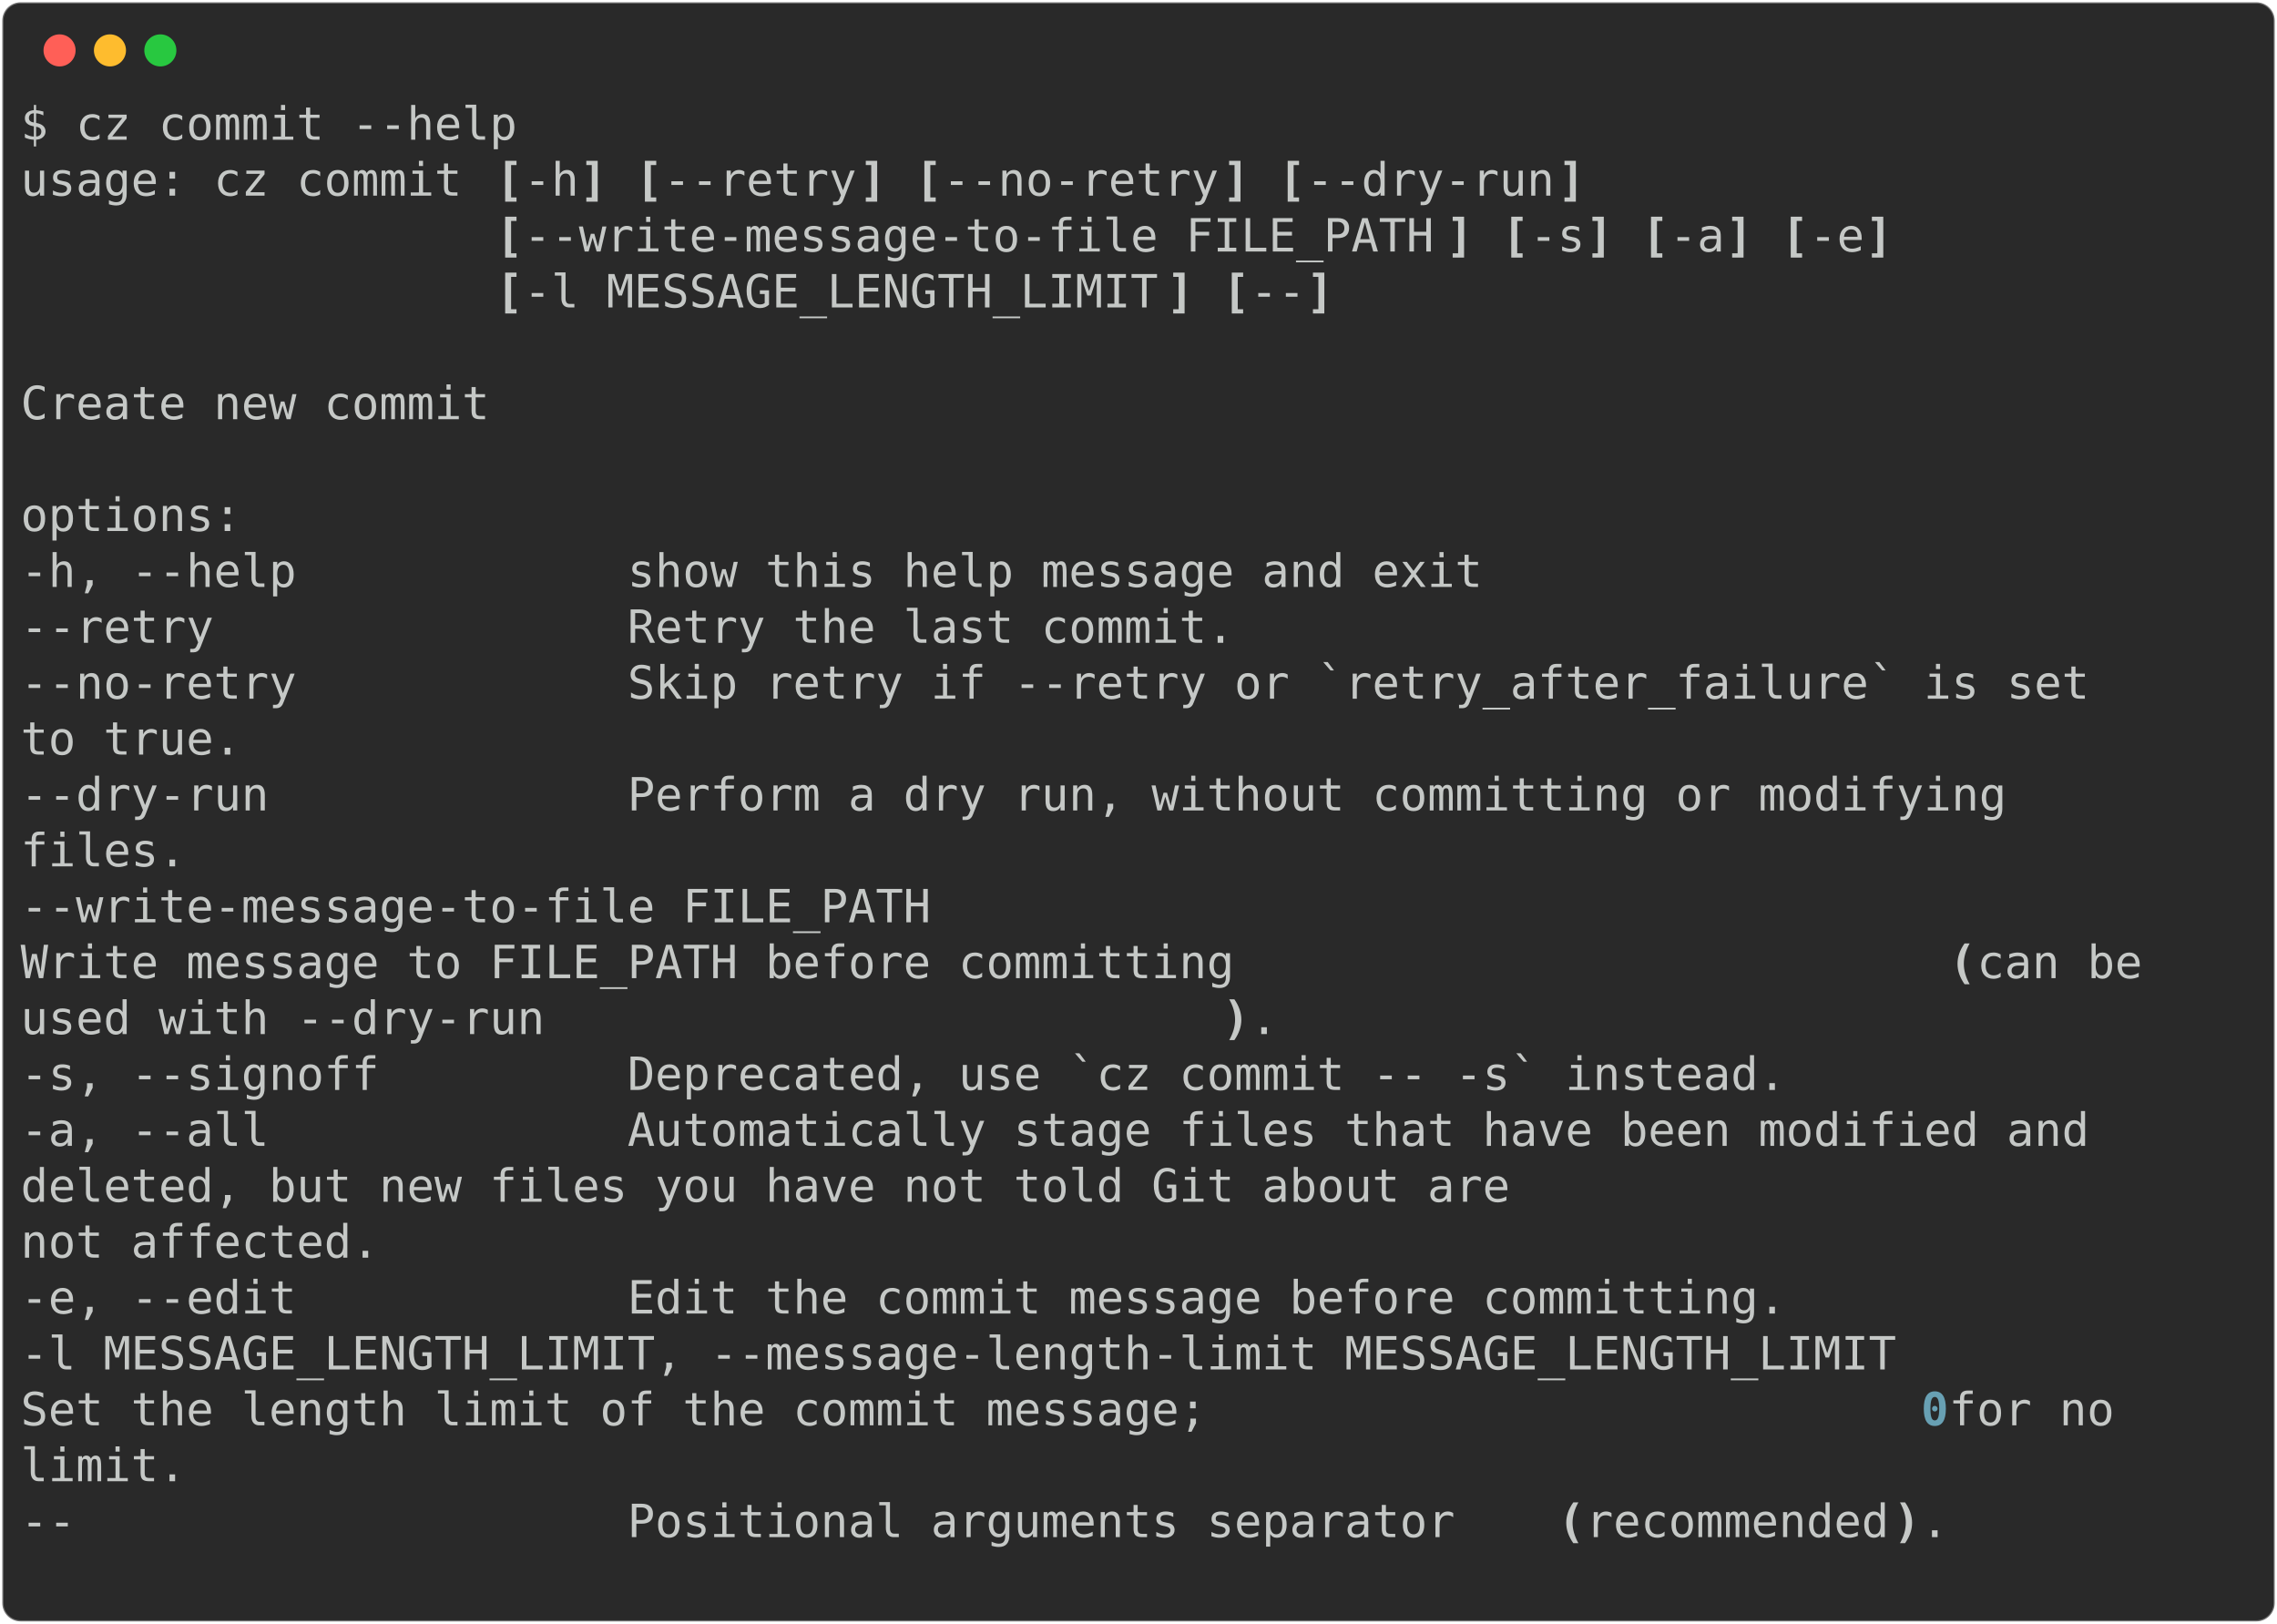
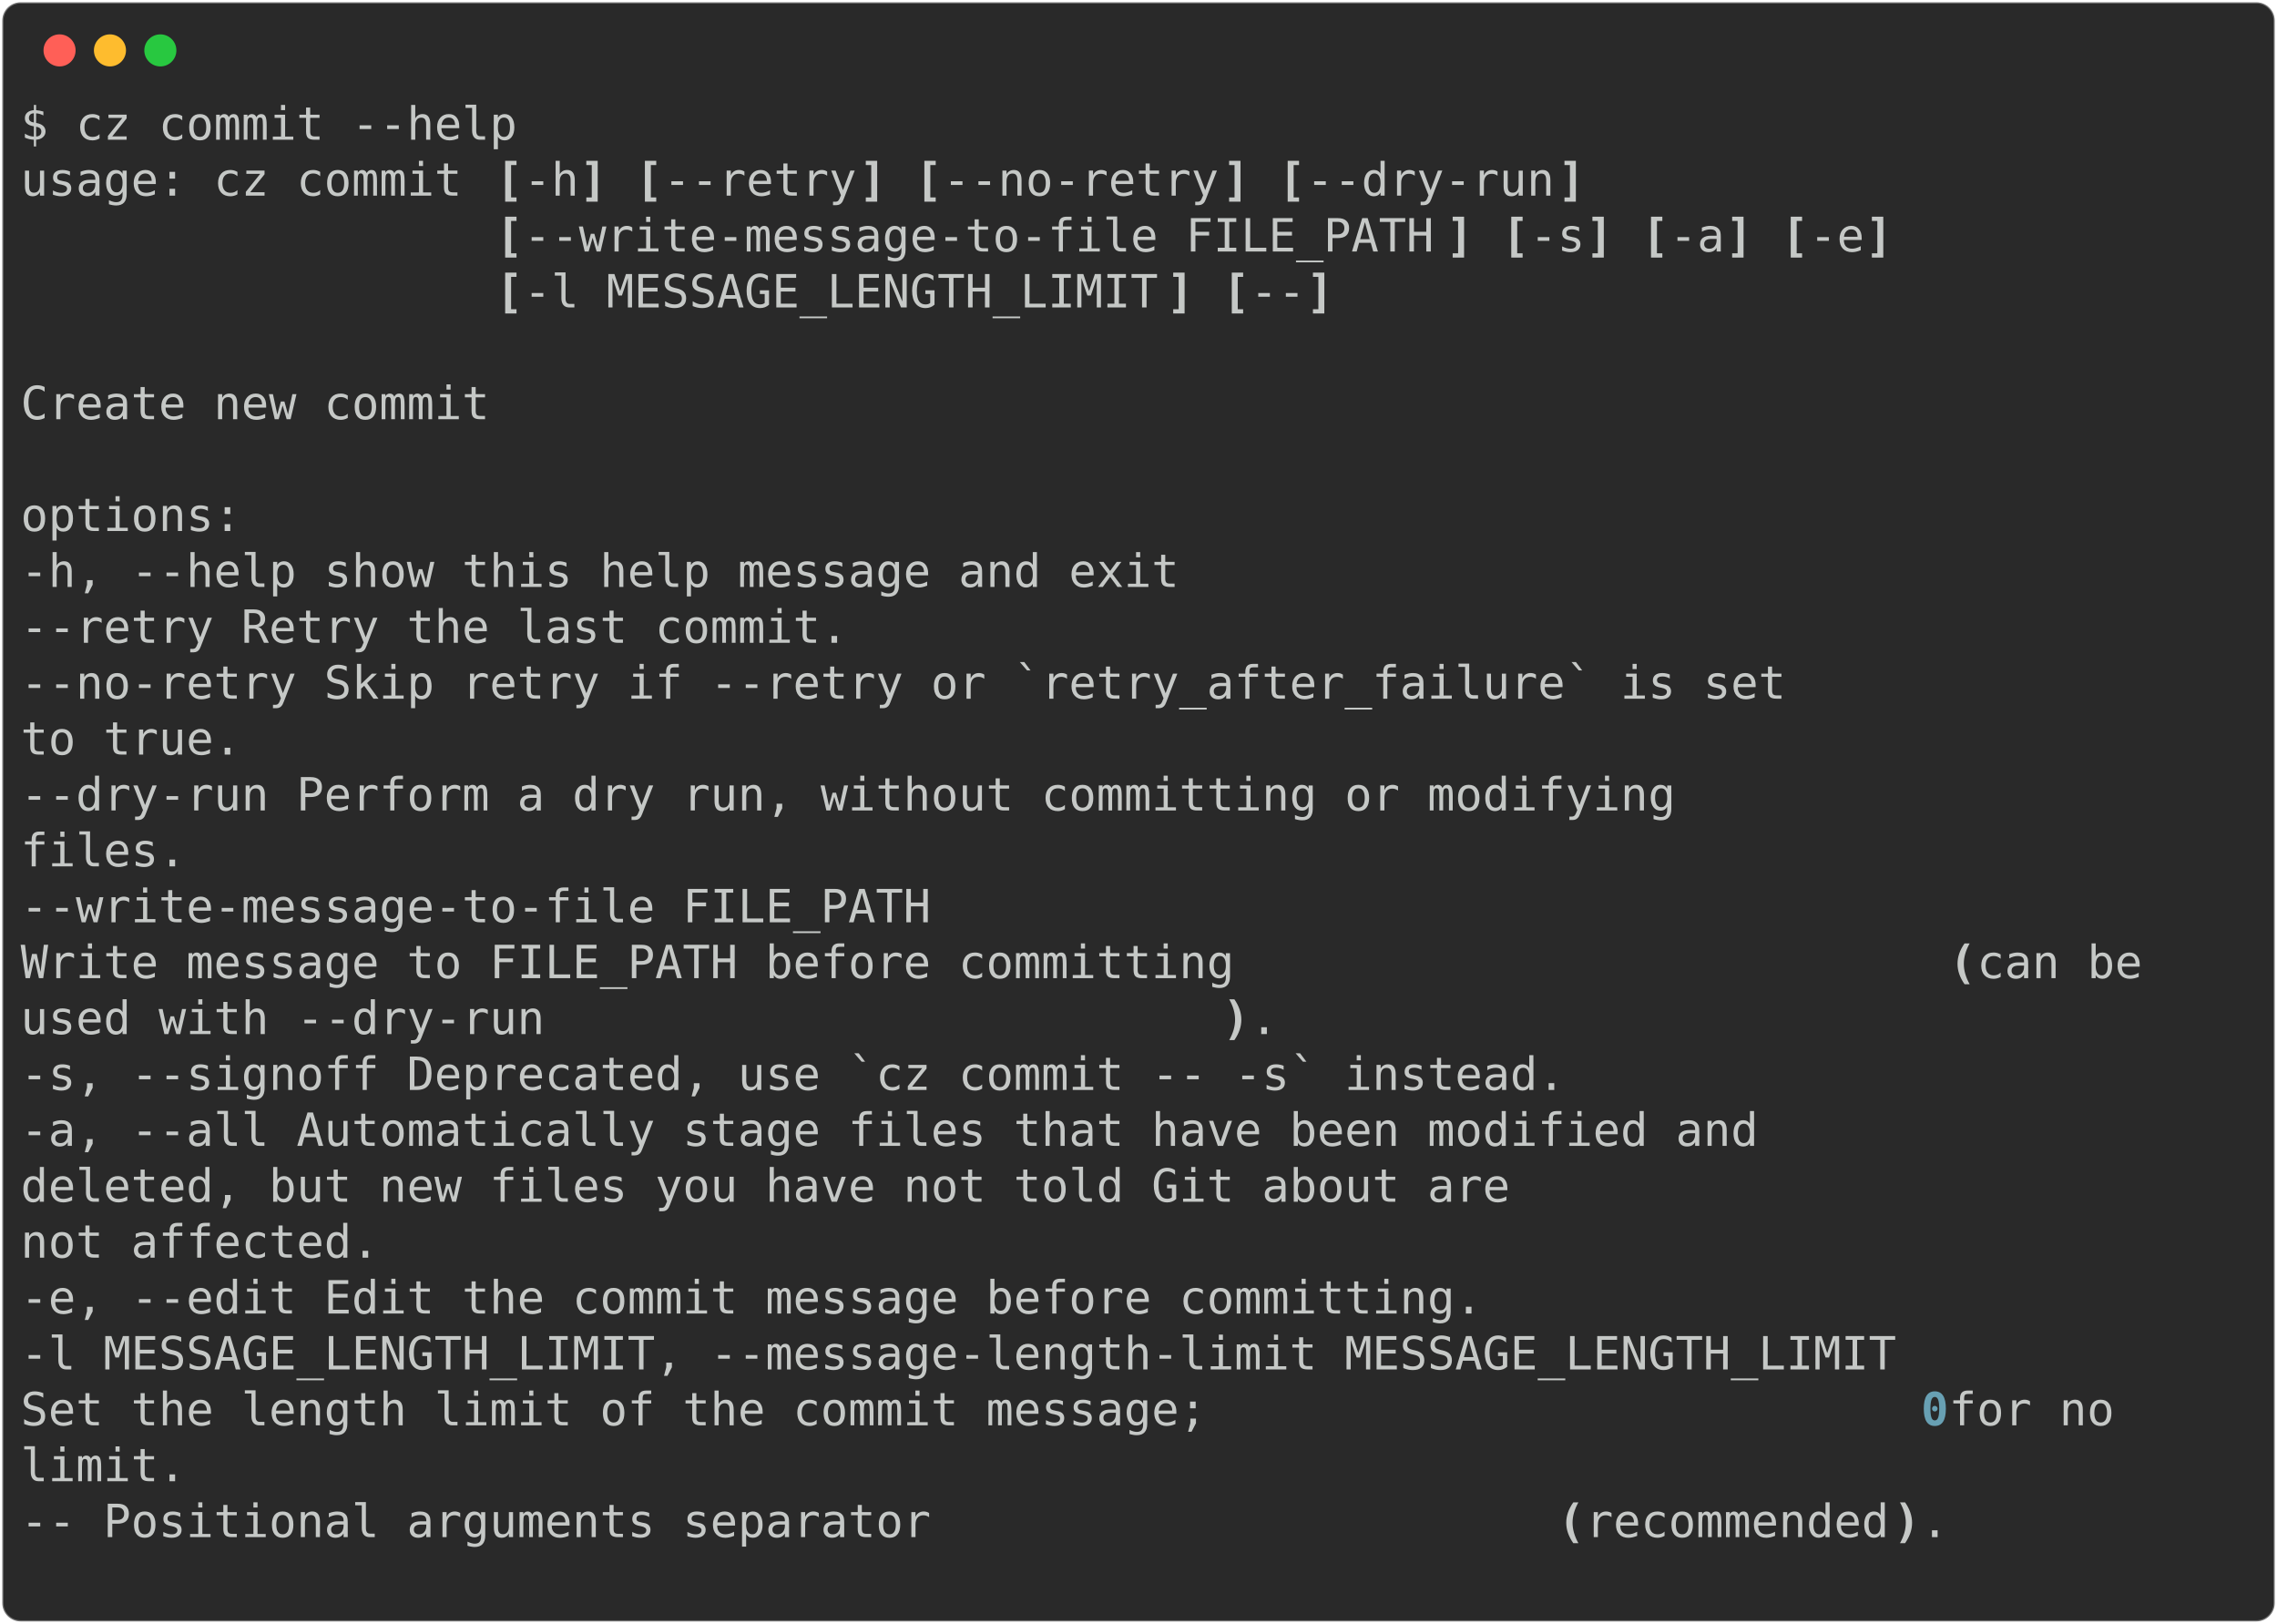
<svg xmlns="http://www.w3.org/2000/svg" class="rich-terminal" viewBox="0 0 994 708.8">
-   <style>
- 
-     @font-face {
-         font-family: "Fira Code";
-         src: local("FiraCode-Regular"),
-                 url("https://cdnjs.cloudflare.com/ajax/libs/firacode/6.2.0/woff2/FiraCode-Regular.woff2") format("woff2"),
-                 url("https://cdnjs.cloudflare.com/ajax/libs/firacode/6.2.0/woff/FiraCode-Regular.woff") format("woff");
-         font-style: normal;
-         font-weight: 400;
-     }
-     @font-face {
-         font-family: "Fira Code";
-         src: local("FiraCode-Bold"),
-                 url("https://cdnjs.cloudflare.com/ajax/libs/firacode/6.2.0/woff2/FiraCode-Bold.woff2") format("woff2"),
-                 url("https://cdnjs.cloudflare.com/ajax/libs/firacode/6.2.0/woff/FiraCode-Bold.woff") format("woff");
-         font-style: bold;
-         font-weight: 700;
-     }
- 
-     .terminal-2417358551-matrix {
-         font-family: Fira Code, monospace;
-         font-size: 20px;
-         line-height: 24.4px;
-         font-variant-east-asian: full-width;
-     }
- 
-     .terminal-2417358551-title {
-         font-size: 18px;
-         font-weight: bold;
-         font-family: arial;
-     }
- 
-     .terminal-2417358551-r1 { fill: #c5c8c6 }
- .terminal-2417358551-r2 { fill: #c5c8c6;font-weight: bold }
- .terminal-2417358551-r3 { fill: #68a0b3;font-weight: bold }
-     </style>
+   <style>@font-face{font-family:"Fira Code";src:local("FiraCode-Regular"),url(https://cdnjs.cloudflare.com/ajax/libs/firacode/6.2.0/woff2/FiraCode-Regular.woff2) format("woff2"),url(https://cdnjs.cloudflare.com/ajax/libs/firacode/6.2.0/woff/FiraCode-Regular.woff) format("woff");font-style:normal;font-weight:400}@font-face{font-family:"Fira Code";src:local("FiraCode-Bold"),url(https://cdnjs.cloudflare.com/ajax/libs/firacode/6.2.0/woff2/FiraCode-Bold.woff2) format("woff2"),url(https://cdnjs.cloudflare.com/ajax/libs/firacode/6.2.0/woff/FiraCode-Bold.woff) format("woff");font-style:bold;font-weight:700}.terminal-2417358551-matrix{font-family:Fira Code,monospace;font-size:20px;line-height:24.4px;font-variant-east-asian:full-width}.terminal-2417358551-r1{fill:#c5c8c6}.terminal-2417358551-r2{fill:#c5c8c6;font-weight:700}.terminal-2417358551-r3{fill:#68a0b3;font-weight:700}</style>
  <defs>
    <clipPath id="terminal-2417358551-clip-terminal">
-       <rect x="0" y="0" width="975.0" height="657.8" />
+       <rect width="975" height="657.8" x="0" y="0" />
    </clipPath>
    <clipPath id="terminal-2417358551-line-0">
-       <rect x="0" y="1.5" width="976" height="24.65" />
+       <rect width="976" height="24.65" x="0" y="1.5" />
    </clipPath>
    <clipPath id="terminal-2417358551-line-1">
-       <rect x="0" y="25.9" width="976" height="24.65" />
+       <rect width="976" height="24.65" x="0" y="25.9" />
    </clipPath>
    <clipPath id="terminal-2417358551-line-2">
-       <rect x="0" y="50.3" width="976" height="24.65" />
+       <rect width="976" height="24.65" x="0" y="50.3" />
    </clipPath>
    <clipPath id="terminal-2417358551-line-3">
-       <rect x="0" y="74.7" width="976" height="24.65" />
+       <rect width="976" height="24.65" x="0" y="74.7" />
    </clipPath>
    <clipPath id="terminal-2417358551-line-4">
-       <rect x="0" y="99.1" width="976" height="24.65" />
+       <rect width="976" height="24.65" x="0" y="99.1" />
    </clipPath>
    <clipPath id="terminal-2417358551-line-5">
-       <rect x="0" y="123.5" width="976" height="24.65" />
+       <rect width="976" height="24.65" x="0" y="123.5" />
    </clipPath>
    <clipPath id="terminal-2417358551-line-6">
-       <rect x="0" y="147.9" width="976" height="24.65" />
+       <rect width="976" height="24.65" x="0" y="147.9" />
    </clipPath>
    <clipPath id="terminal-2417358551-line-7">
-       <rect x="0" y="172.3" width="976" height="24.65" />
+       <rect width="976" height="24.65" x="0" y="172.3" />
    </clipPath>
    <clipPath id="terminal-2417358551-line-8">
-       <rect x="0" y="196.7" width="976" height="24.65" />
+       <rect width="976" height="24.65" x="0" y="196.7" />
    </clipPath>
    <clipPath id="terminal-2417358551-line-9">
-       <rect x="0" y="221.1" width="976" height="24.65" />
+       <rect width="976" height="24.65" x="0" y="221.1" />
    </clipPath>
    <clipPath id="terminal-2417358551-line-10">
-       <rect x="0" y="245.5" width="976" height="24.65" />
+       <rect width="976" height="24.65" x="0" y="245.5" />
    </clipPath>
    <clipPath id="terminal-2417358551-line-11">
-       <rect x="0" y="269.9" width="976" height="24.65" />
+       <rect width="976" height="24.65" x="0" y="269.9" />
    </clipPath>
    <clipPath id="terminal-2417358551-line-12">
-       <rect x="0" y="294.3" width="976" height="24.65" />
+       <rect width="976" height="24.65" x="0" y="294.3" />
    </clipPath>
    <clipPath id="terminal-2417358551-line-13">
-       <rect x="0" y="318.7" width="976" height="24.65" />
+       <rect width="976" height="24.65" x="0" y="318.7" />
    </clipPath>
    <clipPath id="terminal-2417358551-line-14">
-       <rect x="0" y="343.1" width="976" height="24.65" />
+       <rect width="976" height="24.65" x="0" y="343.1" />
    </clipPath>
    <clipPath id="terminal-2417358551-line-15">
-       <rect x="0" y="367.5" width="976" height="24.65" />
+       <rect width="976" height="24.65" x="0" y="367.5" />
    </clipPath>
    <clipPath id="terminal-2417358551-line-16">
-       <rect x="0" y="391.9" width="976" height="24.65" />
+       <rect width="976" height="24.65" x="0" y="391.9" />
    </clipPath>
    <clipPath id="terminal-2417358551-line-17">
-       <rect x="0" y="416.3" width="976" height="24.65" />
+       <rect width="976" height="24.65" x="0" y="416.3" />
    </clipPath>
    <clipPath id="terminal-2417358551-line-18">
-       <rect x="0" y="440.7" width="976" height="24.65" />
+       <rect width="976" height="24.65" x="0" y="440.7" />
    </clipPath>
    <clipPath id="terminal-2417358551-line-19">
-       <rect x="0" y="465.1" width="976" height="24.65" />
+       <rect width="976" height="24.65" x="0" y="465.1" />
    </clipPath>
    <clipPath id="terminal-2417358551-line-20">
-       <rect x="0" y="489.5" width="976" height="24.65" />
+       <rect width="976" height="24.65" x="0" y="489.5" />
    </clipPath>
    <clipPath id="terminal-2417358551-line-21">
-       <rect x="0" y="513.9" width="976" height="24.65" />
+       <rect width="976" height="24.65" x="0" y="513.9" />
    </clipPath>
    <clipPath id="terminal-2417358551-line-22">
-       <rect x="0" y="538.3" width="976" height="24.65" />
+       <rect width="976" height="24.65" x="0" y="538.3" />
    </clipPath>
    <clipPath id="terminal-2417358551-line-23">
-       <rect x="0" y="562.7" width="976" height="24.65" />
+       <rect width="976" height="24.65" x="0" y="562.7" />
    </clipPath>
    <clipPath id="terminal-2417358551-line-24">
-       <rect x="0" y="587.1" width="976" height="24.65" />
+       <rect width="976" height="24.65" x="0" y="587.1" />
    </clipPath>
    <clipPath id="terminal-2417358551-line-25">
-       <rect x="0" y="611.5" width="976" height="24.65" />
+       <rect width="976" height="24.65" x="0" y="611.5" />
    </clipPath>
  </defs>
-   <rect fill="#292929" stroke="rgba(255,255,255,0.35)" stroke-width="1" x="1" y="1" width="992" height="706.8" rx="8" />
+   <rect width="992" height="706.8" x="1" y="1" fill="#292929" stroke="rgba(255,255,255,0.35)" stroke-width="1" rx="8" />
  <g transform="translate(26,22)">
    <circle cx="0" cy="0" r="7" fill="#ff5f57" />
    <circle cx="22" cy="0" r="7" fill="#febc2e" />
    <circle cx="44" cy="0" r="7" fill="#28c840" />
  </g>
-   <g transform="translate(9, 41)" clip-path="url(#terminal-2417358551-clip-terminal)">
+   <g clip-path="url(#terminal-2417358551-clip-terminal)" transform="translate(9, 41)">
    <g class="terminal-2417358551-matrix">
-       <text class="terminal-2417358551-r1" x="0" y="20" textLength="219.6" clip-path="url(#terminal-2417358551-line-0)">$ cz commit --help</text>
-       <text class="terminal-2417358551-r1" x="976" y="20" textLength="12.2" clip-path="url(#terminal-2417358551-line-0)">
- </text>
-       <text class="terminal-2417358551-r1" x="0" y="44.4" textLength="207.4" clip-path="url(#terminal-2417358551-line-1)">usage: cz commit </text>
-       <text class="terminal-2417358551-r2" x="207.4" y="44.4" textLength="12.2" clip-path="url(#terminal-2417358551-line-1)">[</text>
-       <text class="terminal-2417358551-r1" x="219.6" y="44.4" textLength="24.4" clip-path="url(#terminal-2417358551-line-1)">-h</text>
-       <text class="terminal-2417358551-r2" x="244" y="44.4" textLength="12.2" clip-path="url(#terminal-2417358551-line-1)">]</text>
-       <text class="terminal-2417358551-r2" x="268.4" y="44.4" textLength="12.2" clip-path="url(#terminal-2417358551-line-1)">[</text>
-       <text class="terminal-2417358551-r1" x="280.6" y="44.4" textLength="85.4" clip-path="url(#terminal-2417358551-line-1)">--retry</text>
-       <text class="terminal-2417358551-r2" x="366" y="44.4" textLength="12.2" clip-path="url(#terminal-2417358551-line-1)">]</text>
-       <text class="terminal-2417358551-r2" x="390.4" y="44.4" textLength="12.2" clip-path="url(#terminal-2417358551-line-1)">[</text>
-       <text class="terminal-2417358551-r1" x="402.6" y="44.4" textLength="122" clip-path="url(#terminal-2417358551-line-1)">--no-retry</text>
-       <text class="terminal-2417358551-r2" x="524.6" y="44.4" textLength="12.2" clip-path="url(#terminal-2417358551-line-1)">]</text>
-       <text class="terminal-2417358551-r2" x="549" y="44.4" textLength="12.2" clip-path="url(#terminal-2417358551-line-1)">[</text>
-       <text class="terminal-2417358551-r1" x="561.2" y="44.4" textLength="109.8" clip-path="url(#terminal-2417358551-line-1)">--dry-run</text>
-       <text class="terminal-2417358551-r2" x="671" y="44.4" textLength="12.2" clip-path="url(#terminal-2417358551-line-1)">]</text>
-       <text class="terminal-2417358551-r1" x="976" y="44.4" textLength="12.2" clip-path="url(#terminal-2417358551-line-1)">
- </text>
-       <text class="terminal-2417358551-r2" x="207.4" y="68.8" textLength="12.2" clip-path="url(#terminal-2417358551-line-2)">[</text>
-       <text class="terminal-2417358551-r1" x="219.6" y="68.8" textLength="402.6" clip-path="url(#terminal-2417358551-line-2)">--write-message-to-file FILE_PATH</text>
-       <text class="terminal-2417358551-r2" x="622.2" y="68.8" textLength="12.2" clip-path="url(#terminal-2417358551-line-2)">]</text>
-       <text class="terminal-2417358551-r2" x="646.6" y="68.8" textLength="12.2" clip-path="url(#terminal-2417358551-line-2)">[</text>
-       <text class="terminal-2417358551-r1" x="658.8" y="68.8" textLength="24.4" clip-path="url(#terminal-2417358551-line-2)">-s</text>
-       <text class="terminal-2417358551-r2" x="683.2" y="68.8" textLength="12.2" clip-path="url(#terminal-2417358551-line-2)">]</text>
-       <text class="terminal-2417358551-r2" x="707.6" y="68.8" textLength="12.2" clip-path="url(#terminal-2417358551-line-2)">[</text>
-       <text class="terminal-2417358551-r1" x="719.8" y="68.8" textLength="24.4" clip-path="url(#terminal-2417358551-line-2)">-a</text>
-       <text class="terminal-2417358551-r2" x="744.2" y="68.8" textLength="12.2" clip-path="url(#terminal-2417358551-line-2)">]</text>
-       <text class="terminal-2417358551-r2" x="768.6" y="68.8" textLength="12.2" clip-path="url(#terminal-2417358551-line-2)">[</text>
-       <text class="terminal-2417358551-r1" x="780.8" y="68.8" textLength="24.4" clip-path="url(#terminal-2417358551-line-2)">-e</text>
-       <text class="terminal-2417358551-r2" x="805.2" y="68.8" textLength="12.2" clip-path="url(#terminal-2417358551-line-2)">]</text>
-       <text class="terminal-2417358551-r1" x="976" y="68.8" textLength="12.2" clip-path="url(#terminal-2417358551-line-2)">
- </text>
-       <text class="terminal-2417358551-r2" x="207.4" y="93.2" textLength="12.2" clip-path="url(#terminal-2417358551-line-3)">[</text>
-       <text class="terminal-2417358551-r1" x="219.6" y="93.2" textLength="280.6" clip-path="url(#terminal-2417358551-line-3)">-l MESSAGE_LENGTH_LIMIT</text>
-       <text class="terminal-2417358551-r2" x="500.2" y="93.2" textLength="12.2" clip-path="url(#terminal-2417358551-line-3)">]</text>
-       <text class="terminal-2417358551-r2" x="524.6" y="93.2" textLength="12.2" clip-path="url(#terminal-2417358551-line-3)">[</text>
-       <text class="terminal-2417358551-r1" x="536.8" y="93.2" textLength="24.4" clip-path="url(#terminal-2417358551-line-3)">--</text>
-       <text class="terminal-2417358551-r2" x="561.2" y="93.2" textLength="12.2" clip-path="url(#terminal-2417358551-line-3)">]</text>
-       <text class="terminal-2417358551-r1" x="976" y="93.2" textLength="12.2" clip-path="url(#terminal-2417358551-line-3)">
- </text>
-       <text class="terminal-2417358551-r1" x="976" y="117.6" textLength="12.2" clip-path="url(#terminal-2417358551-line-4)">
- </text>
-       <text class="terminal-2417358551-r1" x="0" y="142" textLength="207.4" clip-path="url(#terminal-2417358551-line-5)">Create new commit</text>
-       <text class="terminal-2417358551-r1" x="976" y="142" textLength="12.2" clip-path="url(#terminal-2417358551-line-5)">
- </text>
-       <text class="terminal-2417358551-r1" x="976" y="166.4" textLength="12.2" clip-path="url(#terminal-2417358551-line-6)">
- </text>
-       <text class="terminal-2417358551-r1" x="0" y="190.8" textLength="97.6" clip-path="url(#terminal-2417358551-line-7)">options:</text>
-       <text class="terminal-2417358551-r1" x="976" y="190.8" textLength="12.2" clip-path="url(#terminal-2417358551-line-7)">
- </text>
-       <text class="terminal-2417358551-r1" x="0" y="215.2" textLength="671" clip-path="url(#terminal-2417358551-line-8)">  -h, --help            show this help message and exit</text>
-       <text class="terminal-2417358551-r1" x="976" y="215.2" textLength="12.2" clip-path="url(#terminal-2417358551-line-8)">
- </text>
-       <text class="terminal-2417358551-r1" x="0" y="239.6" textLength="561.2" clip-path="url(#terminal-2417358551-line-9)">  --retry               Retry the last commit.</text>
-       <text class="terminal-2417358551-r1" x="976" y="239.6" textLength="12.2" clip-path="url(#terminal-2417358551-line-9)">
- </text>
-       <text class="terminal-2417358551-r1" x="0" y="264" textLength="939.4" clip-path="url(#terminal-2417358551-line-10)">  --no-retry            Skip retry if --retry or `retry_after_failure` is set</text>
-       <text class="terminal-2417358551-r1" x="976" y="264" textLength="12.2" clip-path="url(#terminal-2417358551-line-10)">
- </text>
-       <text class="terminal-2417358551-r1" x="0" y="288.4" textLength="390.4" clip-path="url(#terminal-2417358551-line-11)">                        to true.</text>
-       <text class="terminal-2417358551-r1" x="976" y="288.4" textLength="12.2" clip-path="url(#terminal-2417358551-line-11)">
- </text>
-       <text class="terminal-2417358551-r1" x="0" y="312.8" textLength="902.8" clip-path="url(#terminal-2417358551-line-12)">  --dry-run             Perform a dry run, without committing or modifying</text>
-       <text class="terminal-2417358551-r1" x="976" y="312.8" textLength="12.2" clip-path="url(#terminal-2417358551-line-12)">
- </text>
-       <text class="terminal-2417358551-r1" x="0" y="337.2" textLength="366" clip-path="url(#terminal-2417358551-line-13)">                        files.</text>
-       <text class="terminal-2417358551-r1" x="976" y="337.2" textLength="12.2" clip-path="url(#terminal-2417358551-line-13)">
- </text>
-       <text class="terminal-2417358551-r1" x="0" y="361.6" textLength="427" clip-path="url(#terminal-2417358551-line-14)">  --write-message-to-file FILE_PATH</text>
-       <text class="terminal-2417358551-r1" x="976" y="361.6" textLength="12.2" clip-path="url(#terminal-2417358551-line-14)">
- </text>
-       <text class="terminal-2417358551-r1" x="0" y="386" textLength="841.8" clip-path="url(#terminal-2417358551-line-15)">                        Write message to FILE_PATH before committing </text>
-       <text class="terminal-2417358551-r2" x="841.8" y="386" textLength="12.2" clip-path="url(#terminal-2417358551-line-15)">(</text>
-       <text class="terminal-2417358551-r1" x="854" y="386" textLength="73.2" clip-path="url(#terminal-2417358551-line-15)">can be</text>
-       <text class="terminal-2417358551-r1" x="976" y="386" textLength="12.2" clip-path="url(#terminal-2417358551-line-15)">
- </text>
-       <text class="terminal-2417358551-r1" x="0" y="410.4" textLength="524.6" clip-path="url(#terminal-2417358551-line-16)">                        used with --dry-run</text>
-       <text class="terminal-2417358551-r2" x="524.6" y="410.4" textLength="12.2" clip-path="url(#terminal-2417358551-line-16)">)</text>
-       <text class="terminal-2417358551-r1" x="536.8" y="410.4" textLength="12.2" clip-path="url(#terminal-2417358551-line-16)">.</text>
-       <text class="terminal-2417358551-r1" x="976" y="410.4" textLength="12.2" clip-path="url(#terminal-2417358551-line-16)">
- </text>
-       <text class="terminal-2417358551-r1" x="0" y="434.8" textLength="805.2" clip-path="url(#terminal-2417358551-line-17)">  -s, --signoff         Deprecated, use `cz commit -- -s` instead.</text>
-       <text class="terminal-2417358551-r1" x="976" y="434.8" textLength="12.2" clip-path="url(#terminal-2417358551-line-17)">
- </text>
-       <text class="terminal-2417358551-r1" x="0" y="459.2" textLength="939.4" clip-path="url(#terminal-2417358551-line-18)">  -a, --all             Automatically stage files that have been modified and</text>
-       <text class="terminal-2417358551-r1" x="976" y="459.2" textLength="12.2" clip-path="url(#terminal-2417358551-line-18)">
- </text>
-       <text class="terminal-2417358551-r1" x="0" y="483.6" textLength="951.6" clip-path="url(#terminal-2417358551-line-19)">                        deleted, but new files you have not told Git about are</text>
-       <text class="terminal-2417358551-r1" x="976" y="483.6" textLength="12.2" clip-path="url(#terminal-2417358551-line-19)">
- </text>
-       <text class="terminal-2417358551-r1" x="0" y="508" textLength="451.4" clip-path="url(#terminal-2417358551-line-20)">                        not affected.</text>
-       <text class="terminal-2417358551-r1" x="976" y="508" textLength="12.2" clip-path="url(#terminal-2417358551-line-20)">
- </text>
-       <text class="terminal-2417358551-r1" x="0" y="532.4" textLength="805.2" clip-path="url(#terminal-2417358551-line-21)">  -e, --edit            Edit the commit message before committing.</text>
-       <text class="terminal-2417358551-r1" x="976" y="532.4" textLength="12.2" clip-path="url(#terminal-2417358551-line-21)">
- </text>
-       <text class="terminal-2417358551-r1" x="0" y="556.8" textLength="854" clip-path="url(#terminal-2417358551-line-22)">  -l MESSAGE_LENGTH_LIMIT, --message-length-limit MESSAGE_LENGTH_LIMIT</text>
-       <text class="terminal-2417358551-r1" x="976" y="556.8" textLength="12.2" clip-path="url(#terminal-2417358551-line-22)">
- </text>
-       <text class="terminal-2417358551-r1" x="0" y="581.2" textLength="829.6" clip-path="url(#terminal-2417358551-line-23)">                        Set the length limit of the commit message; </text>
-       <text class="terminal-2417358551-r3" x="829.6" y="581.2" textLength="12.2" clip-path="url(#terminal-2417358551-line-23)">0</text>
-       <text class="terminal-2417358551-r1" x="841.8" y="581.2" textLength="85.4" clip-path="url(#terminal-2417358551-line-23)"> for no</text>
-       <text class="terminal-2417358551-r1" x="976" y="581.2" textLength="12.2" clip-path="url(#terminal-2417358551-line-23)">
- </text>
-       <text class="terminal-2417358551-r1" x="0" y="605.6" textLength="366" clip-path="url(#terminal-2417358551-line-24)">                        limit.</text>
-       <text class="terminal-2417358551-r1" x="976" y="605.6" textLength="12.2" clip-path="url(#terminal-2417358551-line-24)">
- </text>
-       <text class="terminal-2417358551-r1" x="0" y="630" textLength="671" clip-path="url(#terminal-2417358551-line-25)">  --                    Positional arguments separator </text>
-       <text class="terminal-2417358551-r2" x="671" y="630" textLength="12.2" clip-path="url(#terminal-2417358551-line-25)">(</text>
-       <text class="terminal-2417358551-r1" x="683.2" y="630" textLength="134.2" clip-path="url(#terminal-2417358551-line-25)">recommended</text>
-       <text class="terminal-2417358551-r2" x="817.4" y="630" textLength="12.2" clip-path="url(#terminal-2417358551-line-25)">)</text>
-       <text class="terminal-2417358551-r1" x="829.6" y="630" textLength="12.2" clip-path="url(#terminal-2417358551-line-25)">.</text>
-       <text class="terminal-2417358551-r1" x="976" y="630" textLength="12.2" clip-path="url(#terminal-2417358551-line-25)">
- </text>
-       <text class="terminal-2417358551-r1" x="976" y="654.4" textLength="12.2" clip-path="url(#terminal-2417358551-line-26)">
- </text>
+       <text x="0" y="20" class="terminal-2417358551-r1" clip-path="url(#terminal-2417358551-line-0)" textLength="219.6">$ cz commit --help</text>
+       <text x="0" y="44.4" class="terminal-2417358551-r1" clip-path="url(#terminal-2417358551-line-1)" textLength="207.4">usage: cz commit</text>
+       <text x="207.4" y="44.4" class="terminal-2417358551-r2" clip-path="url(#terminal-2417358551-line-1)" textLength="12.2">[</text>
+       <text x="219.6" y="44.4" class="terminal-2417358551-r1" clip-path="url(#terminal-2417358551-line-1)" textLength="24.4">-h</text>
+       <text x="244" y="44.4" class="terminal-2417358551-r2" clip-path="url(#terminal-2417358551-line-1)" textLength="12.2">]</text>
+       <text x="268.4" y="44.4" class="terminal-2417358551-r2" clip-path="url(#terminal-2417358551-line-1)" textLength="12.2">[</text>
+       <text x="280.6" y="44.4" class="terminal-2417358551-r1" clip-path="url(#terminal-2417358551-line-1)" textLength="85.4">--retry</text>
+       <text x="366" y="44.4" class="terminal-2417358551-r2" clip-path="url(#terminal-2417358551-line-1)" textLength="12.2">]</text>
+       <text x="390.4" y="44.4" class="terminal-2417358551-r2" clip-path="url(#terminal-2417358551-line-1)" textLength="12.2">[</text>
+       <text x="402.6" y="44.4" class="terminal-2417358551-r1" clip-path="url(#terminal-2417358551-line-1)" textLength="122">--no-retry</text>
+       <text x="524.6" y="44.4" class="terminal-2417358551-r2" clip-path="url(#terminal-2417358551-line-1)" textLength="12.2">]</text>
+       <text x="549" y="44.4" class="terminal-2417358551-r2" clip-path="url(#terminal-2417358551-line-1)" textLength="12.2">[</text>
+       <text x="561.2" y="44.4" class="terminal-2417358551-r1" clip-path="url(#terminal-2417358551-line-1)" textLength="109.8">--dry-run</text>
+       <text x="671" y="44.4" class="terminal-2417358551-r2" clip-path="url(#terminal-2417358551-line-1)" textLength="12.2">]</text>
+       <text x="207.4" y="68.8" class="terminal-2417358551-r2" clip-path="url(#terminal-2417358551-line-2)" textLength="12.2">[</text>
+       <text x="219.6" y="68.8" class="terminal-2417358551-r1" clip-path="url(#terminal-2417358551-line-2)" textLength="402.6">--write-message-to-file FILE_PATH</text>
+       <text x="622.2" y="68.8" class="terminal-2417358551-r2" clip-path="url(#terminal-2417358551-line-2)" textLength="12.2">]</text>
+       <text x="646.6" y="68.8" class="terminal-2417358551-r2" clip-path="url(#terminal-2417358551-line-2)" textLength="12.2">[</text>
+       <text x="658.8" y="68.8" class="terminal-2417358551-r1" clip-path="url(#terminal-2417358551-line-2)" textLength="24.4">-s</text>
+       <text x="683.2" y="68.8" class="terminal-2417358551-r2" clip-path="url(#terminal-2417358551-line-2)" textLength="12.2">]</text>
+       <text x="707.6" y="68.8" class="terminal-2417358551-r2" clip-path="url(#terminal-2417358551-line-2)" textLength="12.2">[</text>
+       <text x="719.8" y="68.8" class="terminal-2417358551-r1" clip-path="url(#terminal-2417358551-line-2)" textLength="24.4">-a</text>
+       <text x="744.2" y="68.8" class="terminal-2417358551-r2" clip-path="url(#terminal-2417358551-line-2)" textLength="12.2">]</text>
+       <text x="768.6" y="68.8" class="terminal-2417358551-r2" clip-path="url(#terminal-2417358551-line-2)" textLength="12.2">[</text>
+       <text x="780.8" y="68.8" class="terminal-2417358551-r1" clip-path="url(#terminal-2417358551-line-2)" textLength="24.4">-e</text>
+       <text x="805.2" y="68.8" class="terminal-2417358551-r2" clip-path="url(#terminal-2417358551-line-2)" textLength="12.2">]</text>
+       <text x="207.4" y="93.2" class="terminal-2417358551-r2" clip-path="url(#terminal-2417358551-line-3)" textLength="12.2">[</text>
+       <text x="219.6" y="93.2" class="terminal-2417358551-r1" clip-path="url(#terminal-2417358551-line-3)" textLength="280.6">-l MESSAGE_LENGTH_LIMIT</text>
+       <text x="500.2" y="93.2" class="terminal-2417358551-r2" clip-path="url(#terminal-2417358551-line-3)" textLength="12.2">]</text>
+       <text x="524.6" y="93.2" class="terminal-2417358551-r2" clip-path="url(#terminal-2417358551-line-3)" textLength="12.2">[</text>
+       <text x="536.8" y="93.2" class="terminal-2417358551-r1" clip-path="url(#terminal-2417358551-line-3)" textLength="24.4">--</text>
+       <text x="561.2" y="93.2" class="terminal-2417358551-r2" clip-path="url(#terminal-2417358551-line-3)" textLength="12.2">]</text>
+       <text x="0" y="142" class="terminal-2417358551-r1" clip-path="url(#terminal-2417358551-line-5)" textLength="207.4">Create new commit</text>
+       <text x="0" y="190.8" class="terminal-2417358551-r1" clip-path="url(#terminal-2417358551-line-7)" textLength="97.6">options:</text>
+       <text x="0" y="215.2" class="terminal-2417358551-r1" clip-path="url(#terminal-2417358551-line-8)" textLength="671">-h, --help show this help message and exit</text>
+       <text x="0" y="239.6" class="terminal-2417358551-r1" clip-path="url(#terminal-2417358551-line-9)" textLength="561.2">--retry Retry the last commit.</text>
+       <text x="0" y="264" class="terminal-2417358551-r1" clip-path="url(#terminal-2417358551-line-10)" textLength="939.4">--no-retry Skip retry if --retry or `retry_after_failure` is set</text>
+       <text x="0" y="288.4" class="terminal-2417358551-r1" clip-path="url(#terminal-2417358551-line-11)" textLength="390.4">to true.</text>
+       <text x="0" y="312.8" class="terminal-2417358551-r1" clip-path="url(#terminal-2417358551-line-12)" textLength="902.8">--dry-run Perform a dry run, without committing or modifying</text>
+       <text x="0" y="337.2" class="terminal-2417358551-r1" clip-path="url(#terminal-2417358551-line-13)" textLength="366">files.</text>
+       <text x="0" y="361.6" class="terminal-2417358551-r1" clip-path="url(#terminal-2417358551-line-14)" textLength="427">--write-message-to-file FILE_PATH</text>
+       <text x="0" y="386" class="terminal-2417358551-r1" clip-path="url(#terminal-2417358551-line-15)" textLength="841.8">Write message to FILE_PATH before committing</text>
+       <text x="841.8" y="386" class="terminal-2417358551-r2" clip-path="url(#terminal-2417358551-line-15)" textLength="12.2">(</text>
+       <text x="854" y="386" class="terminal-2417358551-r1" clip-path="url(#terminal-2417358551-line-15)" textLength="73.2">can be</text>
+       <text x="0" y="410.4" class="terminal-2417358551-r1" clip-path="url(#terminal-2417358551-line-16)" textLength="524.6">used with --dry-run</text>
+       <text x="524.6" y="410.4" class="terminal-2417358551-r2" clip-path="url(#terminal-2417358551-line-16)" textLength="12.2">)</text>
+       <text x="536.8" y="410.4" class="terminal-2417358551-r1" clip-path="url(#terminal-2417358551-line-16)" textLength="12.2">.</text>
+       <text x="0" y="434.8" class="terminal-2417358551-r1" clip-path="url(#terminal-2417358551-line-17)" textLength="805.2">-s, --signoff Deprecated, use `cz commit -- -s` instead.</text>
+       <text x="0" y="459.2" class="terminal-2417358551-r1" clip-path="url(#terminal-2417358551-line-18)" textLength="939.4">-a, --all Automatically stage files that have been modified and</text>
+       <text x="0" y="483.6" class="terminal-2417358551-r1" clip-path="url(#terminal-2417358551-line-19)" textLength="951.6">deleted, but new files you have not told Git about are</text>
+       <text x="0" y="508" class="terminal-2417358551-r1" clip-path="url(#terminal-2417358551-line-20)" textLength="451.4">not affected.</text>
+       <text x="0" y="532.4" class="terminal-2417358551-r1" clip-path="url(#terminal-2417358551-line-21)" textLength="805.2">-e, --edit Edit the commit message before committing.</text>
+       <text x="0" y="556.8" class="terminal-2417358551-r1" clip-path="url(#terminal-2417358551-line-22)" textLength="854">-l MESSAGE_LENGTH_LIMIT, --message-length-limit MESSAGE_LENGTH_LIMIT</text>
+       <text x="0" y="581.2" class="terminal-2417358551-r1" clip-path="url(#terminal-2417358551-line-23)" textLength="829.6">Set the length limit of the commit message;</text>
+       <text x="829.6" y="581.2" class="terminal-2417358551-r3" clip-path="url(#terminal-2417358551-line-23)" textLength="12.2">0</text>
+       <text x="841.8" y="581.2" class="terminal-2417358551-r1" clip-path="url(#terminal-2417358551-line-23)" textLength="85.4">for no</text>
+       <text x="0" y="605.6" class="terminal-2417358551-r1" clip-path="url(#terminal-2417358551-line-24)" textLength="366">limit.</text>
+       <text x="0" y="630" class="terminal-2417358551-r1" clip-path="url(#terminal-2417358551-line-25)" textLength="671">-- Positional arguments separator</text>
+       <text x="671" y="630" class="terminal-2417358551-r2" clip-path="url(#terminal-2417358551-line-25)" textLength="12.2">(</text>
+       <text x="683.2" y="630" class="terminal-2417358551-r1" clip-path="url(#terminal-2417358551-line-25)" textLength="134.2">recommended</text>
+       <text x="817.4" y="630" class="terminal-2417358551-r2" clip-path="url(#terminal-2417358551-line-25)" textLength="12.2">)</text>
+       <text x="829.6" y="630" class="terminal-2417358551-r1" clip-path="url(#terminal-2417358551-line-25)" textLength="12.2">.</text>
    </g>
  </g>
</svg>
